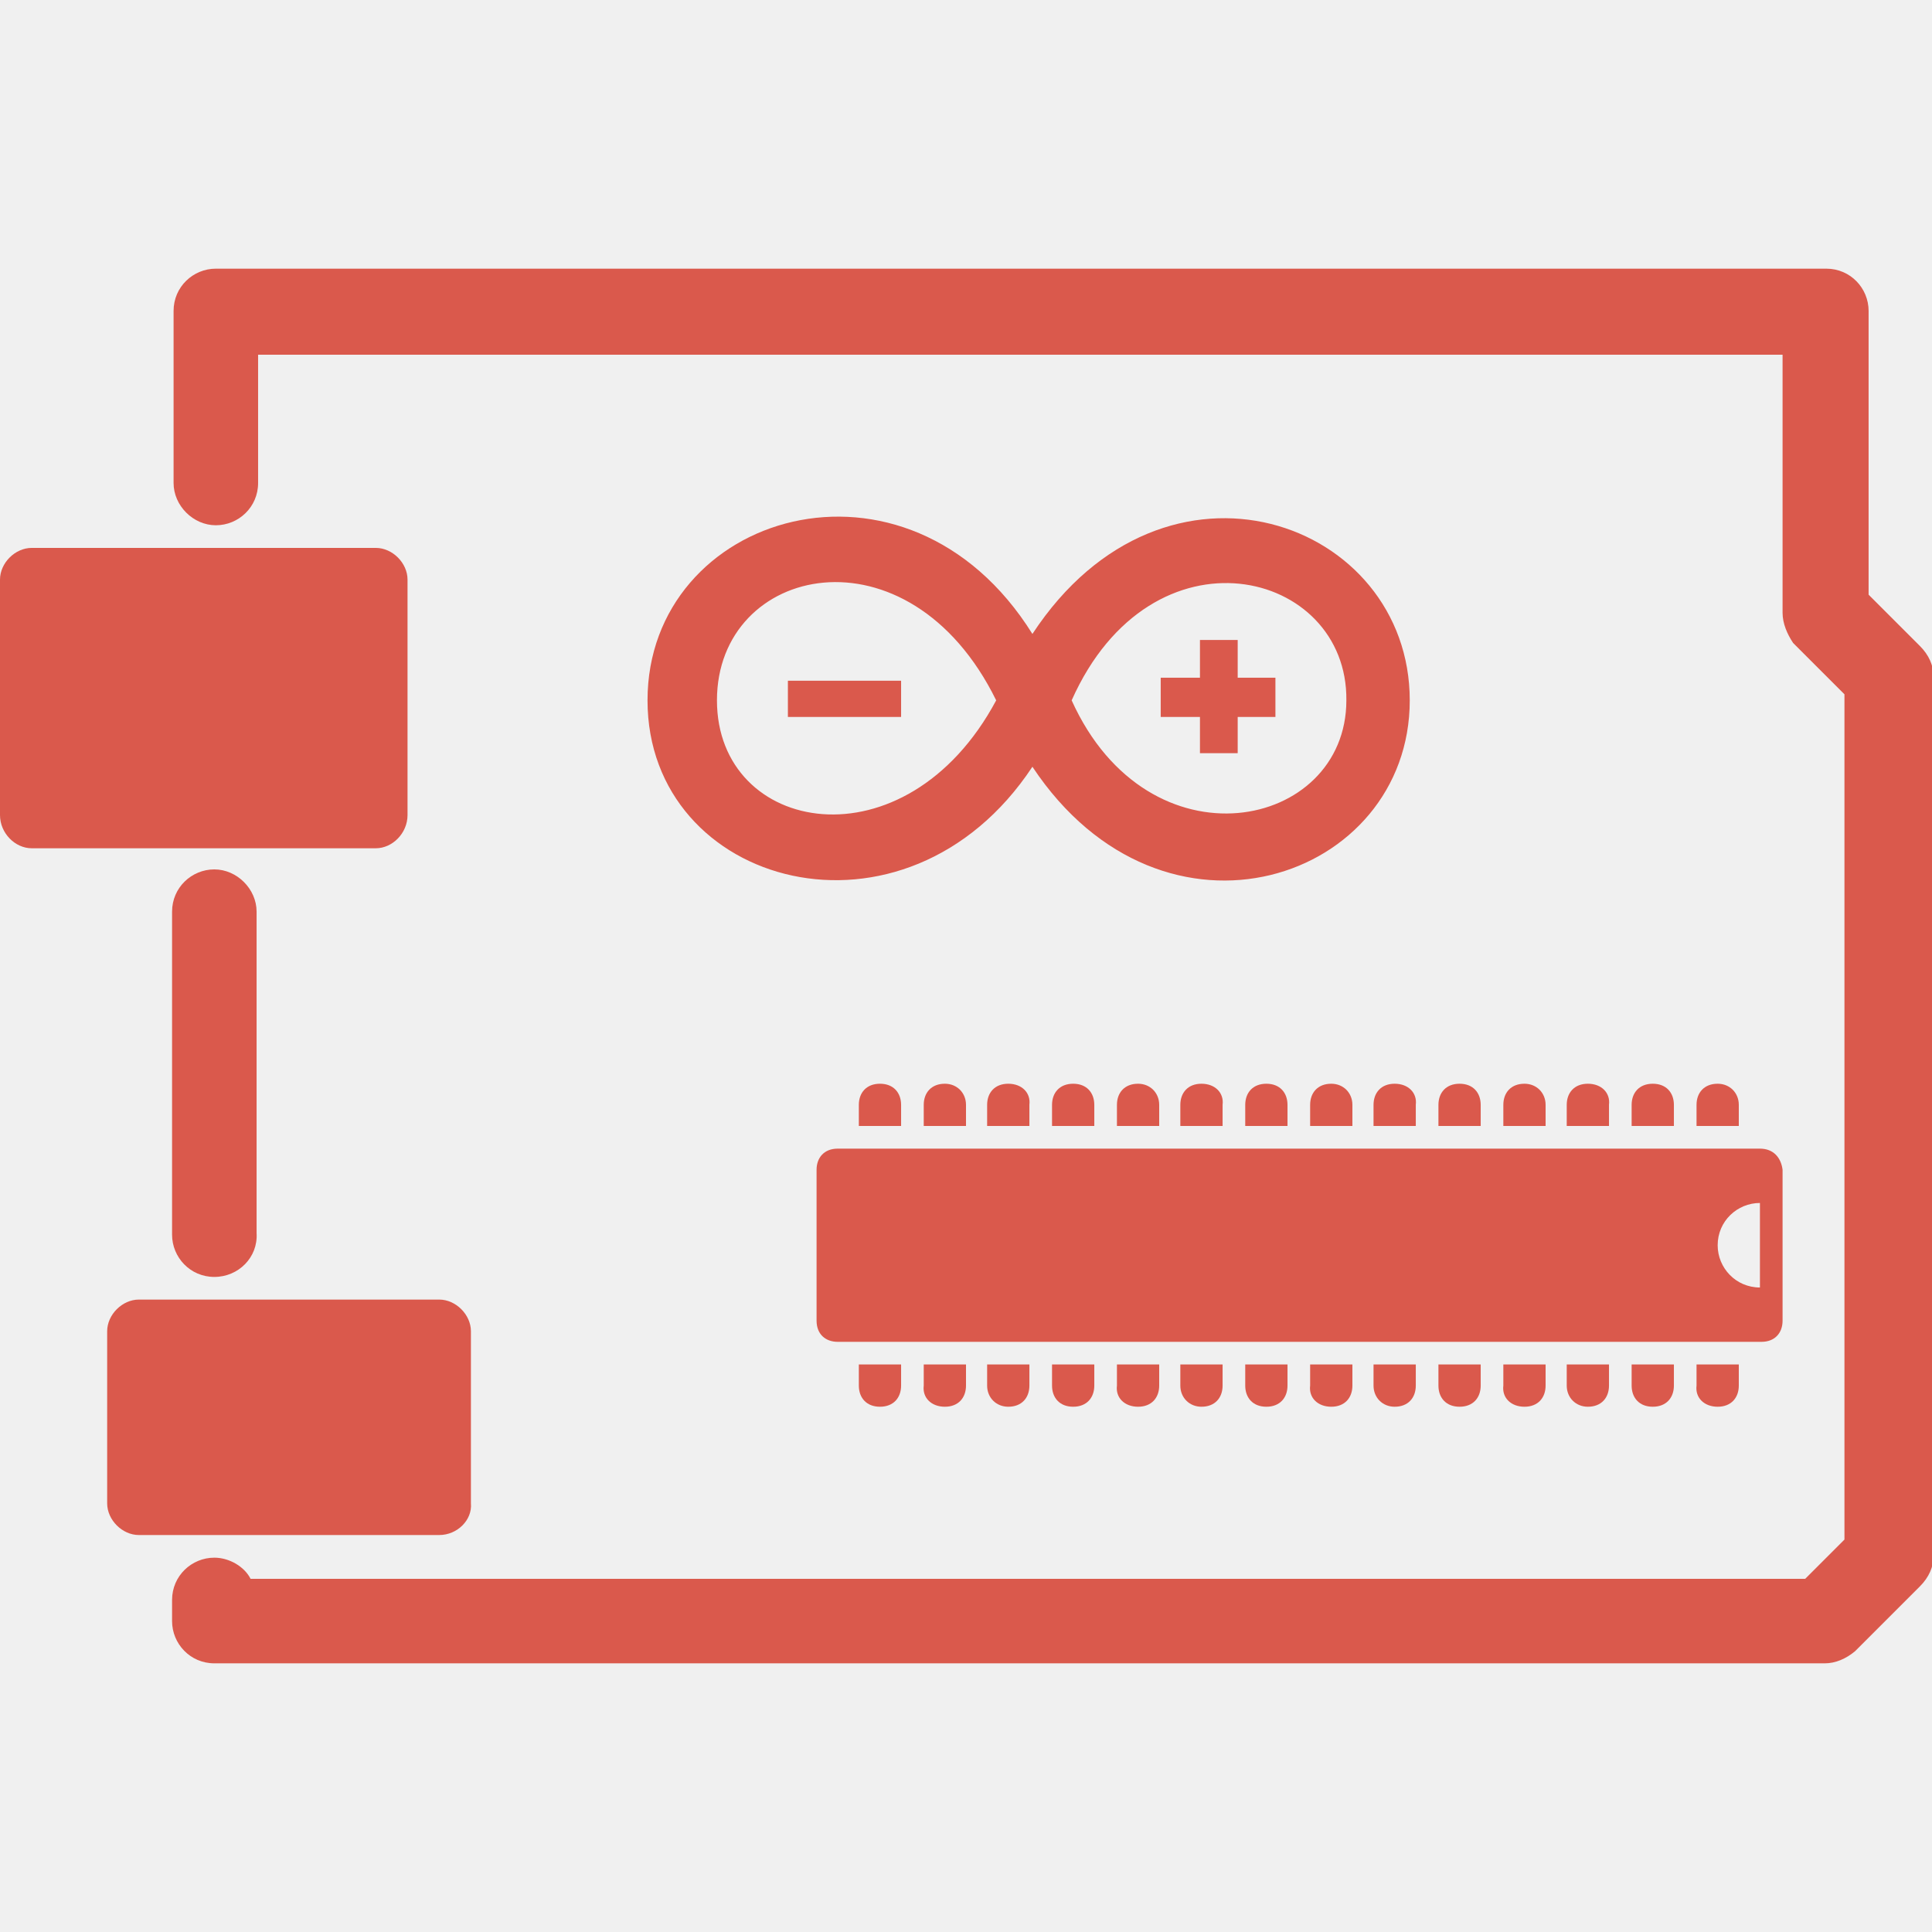
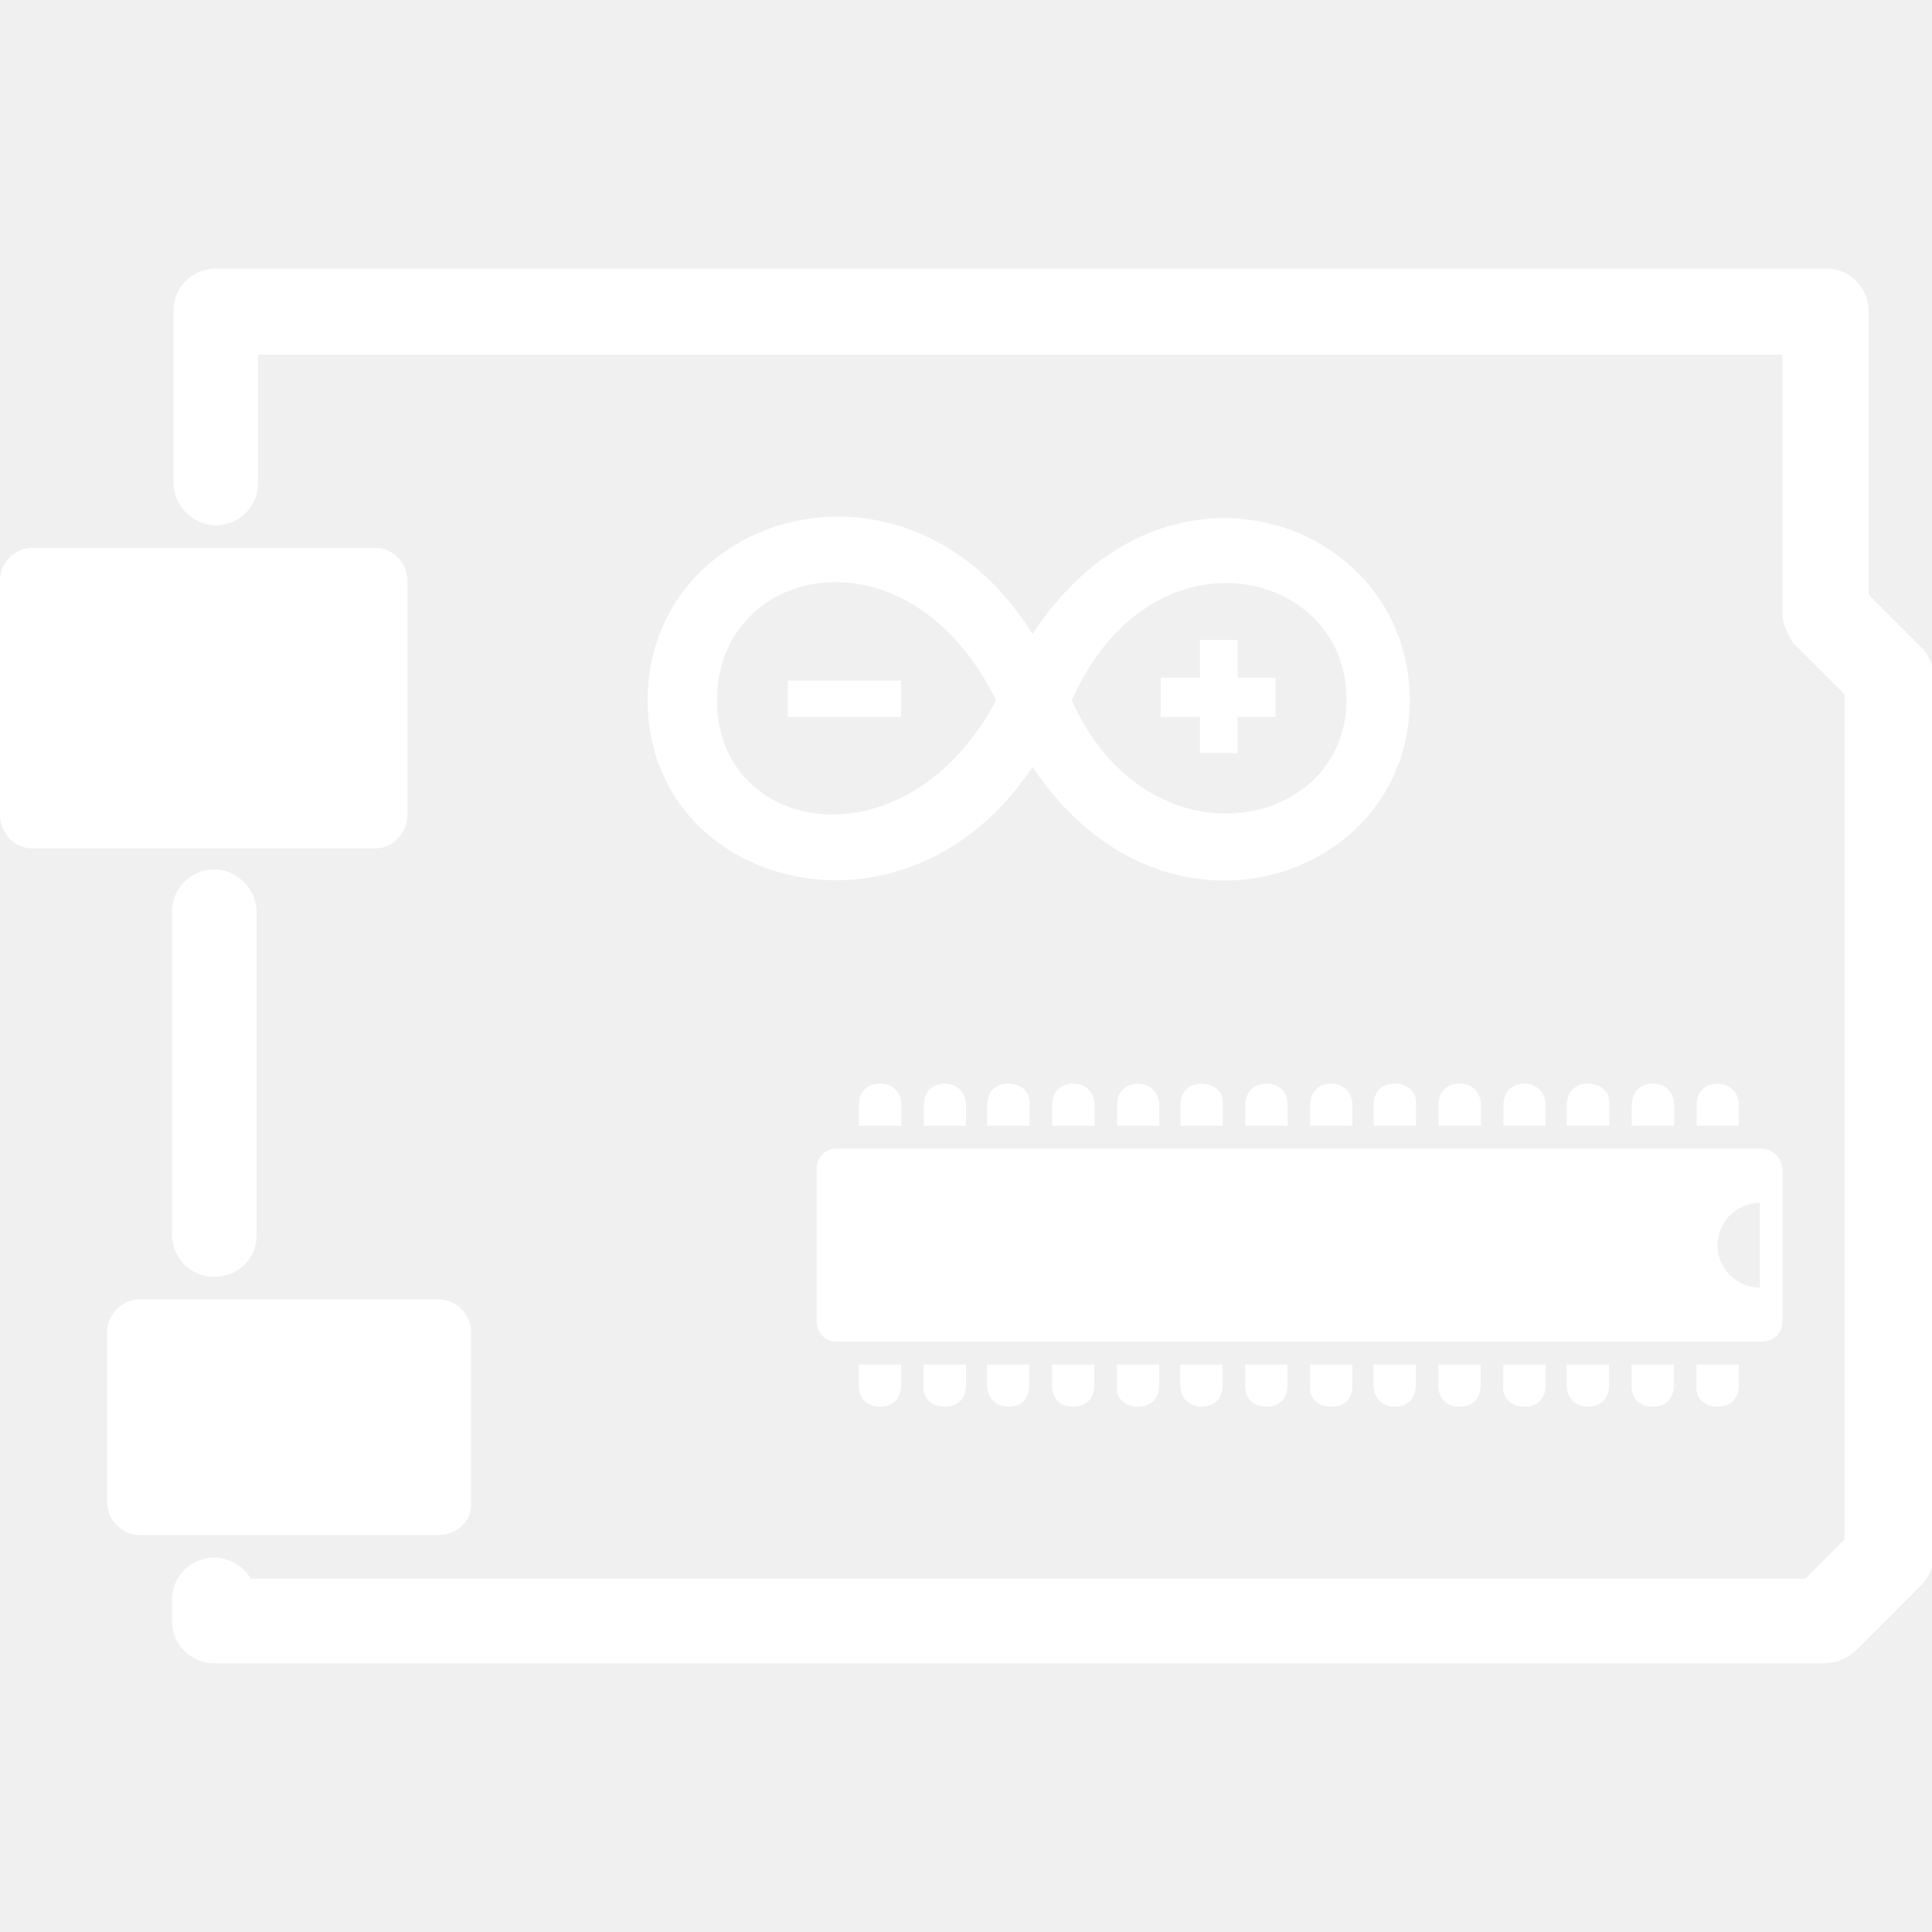
- <svg xmlns="http://www.w3.org/2000/svg" version="1.1" id="Layer_1" x="0px" y="0px" viewBox="0 0 128 128" enable-background="new 0 0 128 128" xml:space="preserve">
+ <svg xmlns="http://www.w3.org/2000/svg" version="1.1" id="Layer_1" x="0px" y="0px" viewBox="0 0 1000 1000" enable-background="new 0 0 1000 1000" xml:space="preserve">
  <g>
    <g>
-       <path fill="#DA594C" d="M120.9,110.2H14.2c-1.6,0-2.8-1.3-2.8-2.8V106c0-1.6,1.3-2.8,2.8-2.8c1,0,2,0.6,2.4,1.4h103l2.6-2.6v-56    l-3.4-3.4c-0.4-0.6-0.7-1.3-0.7-2V23.5h-101V32c0,1.6-1.3,2.8-2.8,2.8s-2.8-1.3-2.8-2.8V20.6c0-1.6,1.3-2.8,2.8-2.8h106.7    c1.6,0,2.8,1.3,2.8,2.8v18.8l3.4,3.4c0.6,0.6,0.9,1.3,0.9,2v58.3c0,0.7-0.3,1.4-0.9,2l-4.3,4.3    C122.3,109.9,121.6,110.2,120.9,110.2z" />
+       <path fill="#FFFFFF" d="M944.5,860.9H110.9c-12.5,0-21.9-10.2-21.9-21.9v-10.9c0-12.5,10.2-21.9,21.9-21.9    c7.8,0,15.6,4.7,18.8,10.9h804.7l20.3-20.3V359.4l-26.6-26.6c-3.1-4.7-5.5-10.2-5.5-15.6V183.6H133.6V250    c0,12.5-10.2,21.9-21.9,21.9S89.8,261.7,89.8,250v-89.1c0-12.5,10.2-21.9,21.9-21.9h833.6c12.5,0,21.9,10.2,21.9,21.9v146.9    l26.6,26.6c4.7,4.7,7,10.2,7,15.6v455.5c0,5.5-2.3,10.9-7,15.6l-33.6,33.6C955.5,858.6,950,860.9,944.5,860.9z" />
    </g>
    <g>
-       <path fill="#DA594C" d="M14.2,84.6c-1.6,0-2.8-1.3-2.8-2.8V60.4c0-1.6,1.3-2.8,2.8-2.8s2.8,1.3,2.8,2.8v21.3    C17.1,83.3,15.8,84.6,14.2,84.6z" />
+       <path fill="#FFFFFF" d="M110.9,660.9c-12.5,0-21.9-10.2-21.9-21.9V471.9c0-12.5,10.2-21.9,21.9-21.9s21.9,10.2,21.9,21.9v166.4    C133.6,650.8,123.4,660.9,110.9,660.9z" />
    </g>
-     <path fill="#DA594C" d="M24.9,56.2H2.1C1,56.2,0,55.2,0,54V38.4c0-1.1,1-2.1,2.1-2.1h22.8c1.1,0,2.1,1,2.1,2.1V54   C27,55.2,26,56.2,24.9,56.2z" />
-     <path fill="#DA594C" d="M29.1,101.7H9.2c-1.1,0-2.1-1-2.1-2.1V88.2c0-1.1,1-2.1,2.1-2.1h19.9c1.1,0,2.1,1,2.1,2.1v11.4   C31.3,100.7,30.3,101.7,29.1,101.7z" />
-     <path fill="#DA594C" d="M62.6,71.8c-0.9,0-1.4,0.6-1.4,1.4v1.4H64v-1.4C64,72.4,63.4,71.8,62.6,71.8z" />
-     <path fill="#DA594C" d="M58.3,71.8c-0.9,0-1.4,0.6-1.4,1.4v1.4h2.8v-1.4C59.7,72.4,59.2,71.8,58.3,71.8z" />
-     <path fill="#DA594C" d="M66.8,71.8c-0.9,0-1.4,0.6-1.4,1.4v1.4h2.8v-1.4C68.3,72.4,67.7,71.8,66.8,71.8z" />
-     <path fill="#DA594C" d="M71.1,71.8c-0.9,0-1.4,0.6-1.4,1.4v1.4h2.8v-1.4C72.5,72.4,72,71.8,71.1,71.8z" />
-     <path fill="#DA594C" d="M75.4,71.8c-0.9,0-1.4,0.6-1.4,1.4v1.4h2.8v-1.4C76.8,72.4,76.2,71.8,75.4,71.8z" />
-     <path fill="#DA594C" d="M79.6,71.8c-0.9,0-1.4,0.6-1.4,1.4v1.4h2.8v-1.4C81.1,72.4,80.5,71.8,79.6,71.8z" />
-     <path fill="#DA594C" d="M83.9,71.8c-0.9,0-1.4,0.6-1.4,1.4v1.4h2.8v-1.4C85.3,72.4,84.8,71.8,83.9,71.8z" />
-     <path fill="#DA594C" d="M88.2,71.8c-0.9,0-1.4,0.6-1.4,1.4v1.4h2.8v-1.4C89.6,72.4,89,71.8,88.2,71.8z" />
-     <path fill="#DA594C" d="M92.4,71.8c-0.9,0-1.4,0.6-1.4,1.4v1.4h2.8v-1.4C93.9,72.4,93.3,71.8,92.4,71.8z" />
-     <path fill="#DA594C" d="M96.7,71.8c-0.9,0-1.4,0.6-1.4,1.4v1.4h2.8v-1.4C98.1,72.4,97.6,71.8,96.7,71.8z" />
-     <path fill="#DA594C" d="M101,71.8c-0.9,0-1.4,0.6-1.4,1.4v1.4h2.8v-1.4C102.4,72.4,101.8,71.8,101,71.8z" />
-     <path fill="#DA594C" d="M105.2,71.8c-0.9,0-1.4,0.6-1.4,1.4v1.4h2.8v-1.4C106.7,72.4,106.1,71.8,105.2,71.8z" />
-     <path fill="#DA594C" d="M109.5,71.8c-0.9,0-1.4,0.6-1.4,1.4v1.4h2.8v-1.4C110.9,72.4,110.4,71.8,109.5,71.8z" />
-     <path fill="#DA594C" d="M113.8,71.8c-0.9,0-1.4,0.6-1.4,1.4v1.4h2.8v-1.4C115.2,72.4,114.6,71.8,113.8,71.8z" />
-     <path fill="#DA594C" d="M109.5,93.2c0.9,0,1.4-0.6,1.4-1.4v-1.4h-2.8v1.4C108.1,92.6,108.6,93.2,109.5,93.2z" />
-     <path fill="#DA594C" d="M113.8,93.2c0.9,0,1.4-0.6,1.4-1.4v-1.4h-2.8v1.4C112.3,92.6,112.9,93.2,113.8,93.2z" />
-     <path fill="#DA594C" d="M105.2,93.2c0.9,0,1.4-0.6,1.4-1.4v-1.4h-2.8v1.4C103.8,92.6,104.4,93.2,105.2,93.2z" />
-     <path fill="#DA594C" d="M101,93.2c0.9,0,1.4-0.6,1.4-1.4v-1.4h-2.8v1.4C99.5,92.6,100.1,93.2,101,93.2z" />
-     <path fill="#DA594C" d="M96.7,93.2c0.9,0,1.4-0.6,1.4-1.4v-1.4h-2.8v1.4C95.3,92.6,95.8,93.2,96.7,93.2z" />
-     <path fill="#DA594C" d="M92.4,93.2c0.9,0,1.4-0.6,1.4-1.4v-1.4H91v1.4C91,92.6,91.6,93.2,92.4,93.2z" />
-     <path fill="#DA594C" d="M88.2,93.2c0.9,0,1.4-0.6,1.4-1.4v-1.4h-2.8v1.4C86.7,92.6,87.3,93.2,88.2,93.2z" />
-     <path fill="#DA594C" d="M83.9,93.2c0.9,0,1.4-0.6,1.4-1.4v-1.4h-2.8v1.4C82.5,92.6,83,93.2,83.9,93.2z" />
-     <path fill="#DA594C" d="M79.6,93.2c0.9,0,1.4-0.6,1.4-1.4v-1.4h-2.8v1.4C78.2,92.6,78.8,93.2,79.6,93.2z" />
-     <path fill="#DA594C" d="M75.4,93.2c0.9,0,1.4-0.6,1.4-1.4v-1.4h-2.8v1.4C73.9,92.6,74.5,93.2,75.4,93.2z" />
-     <path fill="#DA594C" d="M71.1,93.2c0.9,0,1.4-0.6,1.4-1.4v-1.4h-2.8v1.4C69.7,92.6,70.2,93.2,71.1,93.2z" />
-     <path fill="#DA594C" d="M66.8,93.2c0.9,0,1.4-0.6,1.4-1.4v-1.4h-2.8v1.4C65.4,92.6,66,93.2,66.8,93.2z" />
-     <path fill="#DA594C" d="M62.6,93.2c0.9,0,1.4-0.6,1.4-1.4v-1.4h-2.8v1.4C61.1,92.6,61.7,93.2,62.6,93.2z" />
-     <path fill="#DA594C" d="M58.3,93.2c0.9,0,1.4-0.6,1.4-1.4v-1.4h-2.8v1.4C56.9,92.6,57.4,93.2,58.3,93.2z" />
-     <path fill="#DA594C" d="M116.6,76.1H55.5c-0.9,0-1.4,0.6-1.4,1.4v10c0,0.9,0.6,1.4,1.4,1.4h61.2c0.9,0,1.4-0.6,1.4-1.4v-10   C118,76.7,117.5,76.1,116.6,76.1z M116.6,85.3c-1.6,0-2.8-1.3-2.8-2.8c0-1.6,1.3-2.8,2.8-2.8V85.3z" />
-     <path fill="#DA594C" d="M42.9,46.4c0,12.4,17.1,17.1,25.5,4.4c8.7,13.1,25,7.5,25-4.4s-16.2-17.8-25-4.4   C60.1,28.7,42.9,34,42.9,46.4L42.9,46.4z M47.5,46.4c0-9,12.7-11.8,18.5,0C60,57.6,47.5,55.3,47.5,46.4L47.5,46.4z M71,46.4   c5.3-11.9,18.3-8.7,18.2,0C89.2,55,76.1,57.7,71,46.4z" />
-     <rect x="52.2" y="45.1" fill="#DA594C" width="7.5" height="2.4" />
-     <polygon fill="#DA594C" points="79.5,47.5 76.9,47.5 76.9,44.9 79.5,44.9 79.5,42.4 82,42.4 82,44.9 84.5,44.9 84.5,47.5 82,47.5    82,49.9 79.5,49.9  " />
+     <path fill="#FFFFFF" d="M194.5,439.1H16.4c-8.6,0-16.4-7.8-16.4-17.2V300c0-8.6,7.8-16.4,16.4-16.4h178.1c8.6,0,16.4,7.8,16.4,16.4   v121.9C210.9,431.2,203.1,439.1,194.5,439.1z" />
+     <path fill="#FFFFFF" d="M227.3,794.5H71.9c-8.6,0-16.4-7.8-16.4-16.4v-89.1c0-8.6,7.8-16.4,16.4-16.4h155.5   c8.6,0,16.4,7.8,16.4,16.4v89.1C244.5,786.7,236.7,794.5,227.3,794.5z" />
+     <path fill="#FFFFFF" d="M489.1,560.9c-7,0-10.9,4.7-10.9,10.9v10.9H500v-10.9C500,565.6,495.3,560.9,489.1,560.9z" />
+     <path fill="#FFFFFF" d="M455.5,560.9c-7,0-10.9,4.7-10.9,10.9v10.9h21.9v-10.9C466.4,565.6,462.5,560.9,455.5,560.9z" />
+     <path fill="#FFFFFF" d="M521.9,560.9c-7,0-10.9,4.7-10.9,10.9v10.9h21.9v-10.9C533.6,565.6,528.9,560.9,521.9,560.9z" />
+     <path fill="#FFFFFF" d="M555.5,560.9c-7,0-10.9,4.7-10.9,10.9v10.9h21.9v-10.9C566.4,565.6,562.5,560.9,555.5,560.9z" />
+     <path fill="#FFFFFF" d="M589.1,560.9c-7,0-10.9,4.7-10.9,10.9v10.9H600v-10.9C600,565.6,595.3,560.9,589.1,560.9z" />
+     <path fill="#FFFFFF" d="M621.9,560.9c-7,0-10.9,4.7-10.9,10.9v10.9h21.9v-10.9C633.6,565.6,628.9,560.9,621.9,560.9z" />
+     <path fill="#FFFFFF" d="M655.5,560.9c-7,0-10.9,4.7-10.9,10.9v10.9h21.9v-10.9C666.4,565.6,662.5,560.9,655.5,560.9z" />
+     <path fill="#FFFFFF" d="M689.1,560.9c-7,0-10.9,4.7-10.9,10.9v10.9H700v-10.9C700,565.6,695.3,560.9,689.1,560.9z" />
+     <path fill="#FFFFFF" d="M721.9,560.9c-7,0-10.9,4.7-10.9,10.9v10.9h21.9v-10.9C733.6,565.6,728.9,560.9,721.9,560.9z" />
+     <path fill="#FFFFFF" d="M755.5,560.9c-7,0-10.9,4.7-10.9,10.9v10.9h21.9v-10.9C766.4,565.6,762.5,560.9,755.5,560.9z" />
+     <path fill="#FFFFFF" d="M789.1,560.9c-7,0-10.9,4.7-10.9,10.9v10.9H800v-10.9C800,565.6,795.3,560.9,789.1,560.9z" />
+     <path fill="#FFFFFF" d="M821.9,560.9c-7,0-10.9,4.7-10.9,10.9v10.9h21.9v-10.9C833.6,565.6,828.9,560.9,821.9,560.9z" />
+     <path fill="#FFFFFF" d="M855.5,560.9c-7,0-10.9,4.7-10.9,10.9v10.9h21.9v-10.9C866.4,565.6,862.5,560.9,855.5,560.9z" />
+     <path fill="#FFFFFF" d="M889.1,560.9c-7,0-10.9,4.7-10.9,10.9v10.9H900v-10.9C900,565.6,895.3,560.9,889.1,560.9z" />
+     <path fill="#FFFFFF" d="M855.5,728.1c7,0,10.9-4.7,10.9-10.9v-10.9h-21.9v10.9C844.5,723.4,848.4,728.1,855.5,728.1z" />
+     <path fill="#FFFFFF" d="M889.1,728.1c7,0,10.9-4.7,10.9-10.9v-10.9h-21.9v10.9C877.3,723.4,882,728.1,889.1,728.1z" />
+     <path fill="#FFFFFF" d="M821.9,728.1c7,0,10.9-4.7,10.9-10.9v-10.9h-21.9v10.9C810.9,723.4,815.6,728.1,821.9,728.1z" />
+     <path fill="#FFFFFF" d="M789.1,728.1c7,0,10.9-4.7,10.9-10.9v-10.9h-21.9v10.9C777.3,723.4,782,728.1,789.1,728.1z" />
+     <path fill="#FFFFFF" d="M755.5,728.1c7,0,10.9-4.7,10.9-10.9v-10.9h-21.9v10.9C744.5,723.4,748.4,728.1,755.5,728.1z" />
+     <path fill="#FFFFFF" d="M721.9,728.1c7,0,10.9-4.7,10.9-10.9v-10.9h-21.9v10.9C710.9,723.4,715.6,728.1,721.9,728.1z" />
+     <path fill="#FFFFFF" d="M689.1,728.1c7,0,10.9-4.7,10.9-10.9v-10.9h-21.9v10.9C677.3,723.4,682,728.1,689.1,728.1z" />
+     <path fill="#FFFFFF" d="M655.5,728.1c7,0,10.9-4.7,10.9-10.9v-10.9h-21.9v10.9C644.5,723.4,648.4,728.1,655.5,728.1z" />
+     <path fill="#FFFFFF" d="M621.9,728.1c7,0,10.9-4.7,10.9-10.9v-10.9h-21.9v10.9C610.9,723.4,615.6,728.1,621.9,728.1z" />
+     <path fill="#FFFFFF" d="M589.1,728.1c7,0,10.9-4.7,10.9-10.9v-10.9h-21.9v10.9C577.3,723.4,582,728.1,589.1,728.1z" />
+     <path fill="#FFFFFF" d="M555.5,728.1c7,0,10.9-4.7,10.9-10.9v-10.9h-21.9v10.9C544.5,723.4,548.4,728.1,555.5,728.1z" />
+     <path fill="#FFFFFF" d="M521.9,728.1c7,0,10.9-4.7,10.9-10.9v-10.9h-21.9v10.9C510.9,723.4,515.6,728.1,521.9,728.1z" />
+     <path fill="#FFFFFF" d="M489.1,728.1c7,0,10.9-4.7,10.9-10.9v-10.9h-21.9v10.9C477.3,723.4,482,728.1,489.1,728.1z" />
+     <path fill="#FFFFFF" d="M455.5,728.1c7,0,10.9-4.7,10.9-10.9v-10.9h-21.9v10.9C444.5,723.4,448.4,728.1,455.5,728.1z" />
+     <path fill="#FFFFFF" d="M910.9,594.5H433.6c-7,0-10.9,4.7-10.9,10.9v78.1c0,7,4.7,10.9,10.9,10.9h478.1c7,0,10.9-4.7,10.9-10.9   v-78.1C921.9,599.2,918,594.5,910.9,594.5z M910.9,666.4c-12.5,0-21.9-10.2-21.9-21.9c0-12.5,10.2-21.9,21.9-21.9V666.4z" />
+     <path fill="#FFFFFF" d="M335.2,362.5c0,96.9,133.6,133.6,199.2,34.4c68,102.3,195.3,58.6,195.3-34.4s-126.6-139.1-195.3-34.4   C469.5,224.2,335.2,265.6,335.2,362.5L335.2,362.5z M371.1,362.5c0-70.3,99.2-92.2,144.5,0C468.8,450,371.1,432,371.1,362.5   L371.1,362.5z M554.7,362.5c41.4-93,143-68,142.2,0C696.9,429.7,594.5,450.8,554.7,362.5z" />
+     <rect x="407.8" y="352.3" fill="#FFFFFF" width="58.6" height="18.8" />
+     <polygon fill="#FFFFFF" points="621.1,371.1 600.8,371.1 600.8,350.8 621.1,350.8 621.1,331.2 640.6,331.2 640.6,350.8    660.2,350.8 660.2,371.1 640.6,371.1 640.6,389.8 621.1,389.8  " />
  </g>
</svg>
